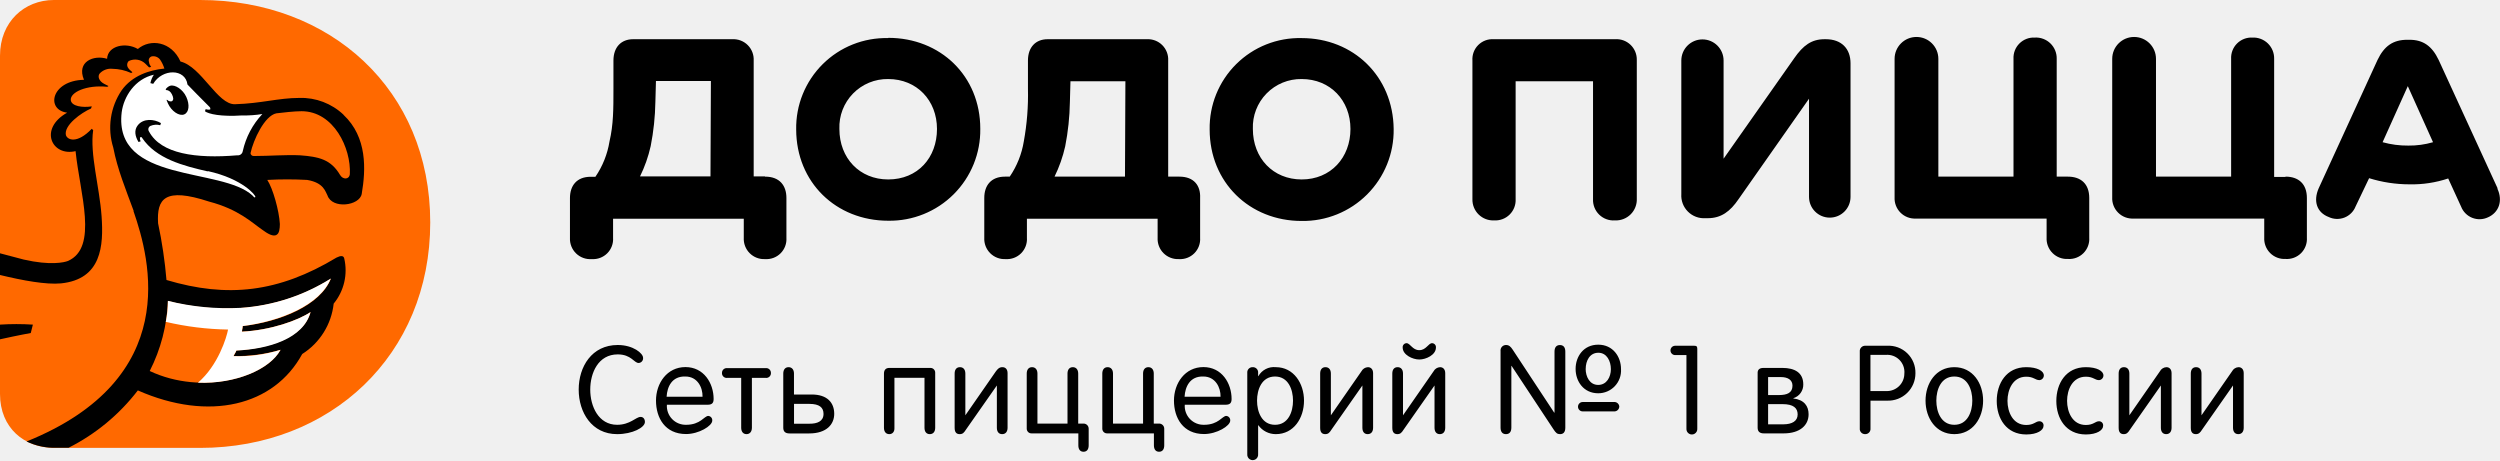
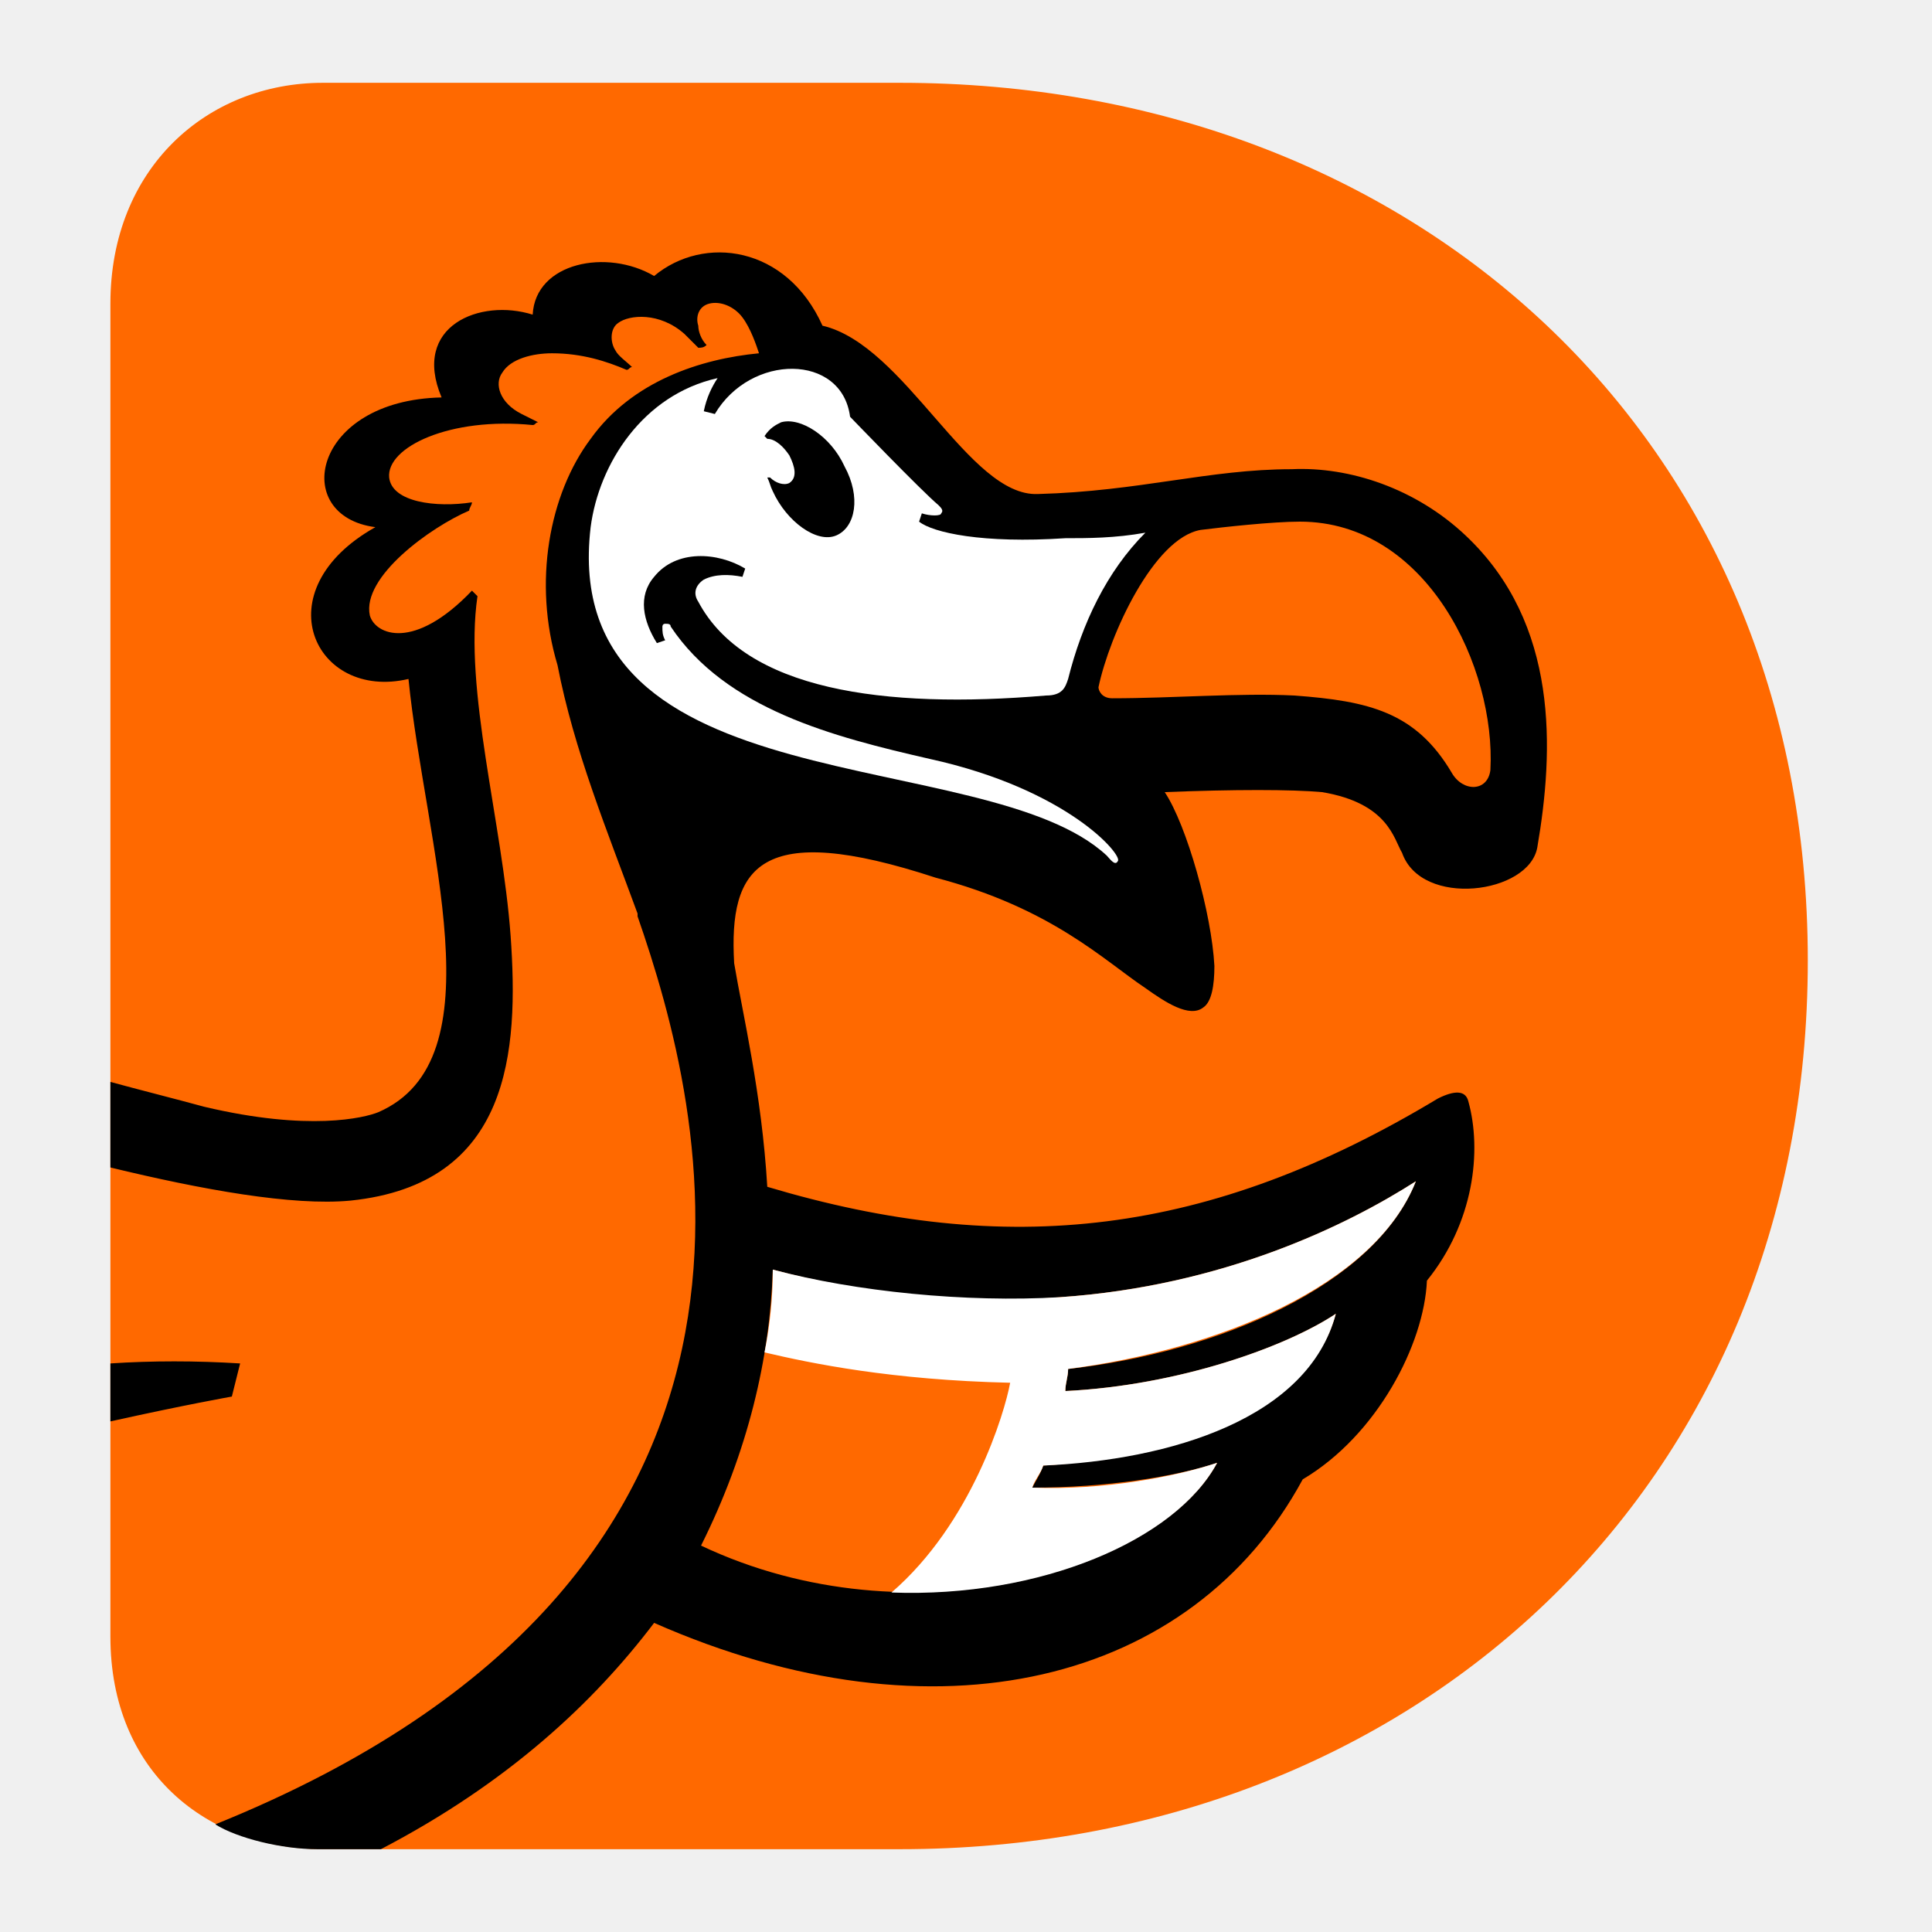
- <svg xmlns="http://www.w3.org/2000/svg" viewBox="0 0 532.32 97.95">
-   <path fill="#ff6900" d="M42.61 0c27.71 0 49 19.07 49 47.37s-21.3 48-49 48H11.47C5.21 95.34 0 91.17 0 83.87v-72C0 4.62 5.21 0 11.47 0z" />
-   <path d="M74.49 37.09c-.15 1.19-1.49 1.19-2.09.15-1.94-3.28-4.47-3.87-8.49-4.17-3-.15-6.55.15-9.83.15a.67.67 0 01-.74-.6c.6-2.83 3-8 5.51-8.49 1.19-.15 3.87-.45 5.36-.45 6.85 0 10.58 7.9 10.28 13.41m-38.73 27a47.71 47.71 0 0015.49 1.49 41.26 41.26 0 0019.22-6.26c-2.24 5.68-10.73 9.21-18.78 10.1 0 .45-.15.74-.15 1.19 6.11-.3 11.92-2.38 14.6-4.17-1.49 5.51-8.94 7.75-15.79 8.19a8.85 8.85 0 01-.6 1.19 34.28 34.28 0 0010-1.34C56.61 80.3 43.2 84.32 31.88 79a35.74 35.74 0 003.87-14.9m37.4-39.67a13.1 13.1 0 00-9.39-3.58c-4.47 0-8.19 1.19-13.71 1.34-3.72.15-7.15-8-11.62-9.09-1.93-4.31-6.43-4.91-9.08-2.67-2.53-1.49-6.41-.74-6.55 2.09-2.83-.89-6.55.6-4.92 4.47-7 .15-8.19 6.41-3.58 7-6.11 3.43-3.28 9.39 1.79 8.19.91 8.94 4.91 20.56-1.64 23.39-.74.3-3.72 1-9.39-.3-1.64-.45-3.43-.89-5.07-1.34v4.62c4.92 1.19 9.83 2.09 13 1.79 8.64-.89 9.09-8 8.64-14.3s-2.53-13.26-1.79-18.32l-.3-.3c-3.13 3.28-5.21 2.38-5.51 1.34-.45-2.09 3.28-4.77 5.36-5.66 0-.15.15-.3.15-.45-1.94.3-4.32 0-4.47-1.34-.15-1.64 3.28-3.28 7.75-2.83.15 0 .15-.15.3-.15l-.89-.45c-1.19-.6-1.49-1.64-1-2.23a3.19 3.19 0 012.68-1 10 10 0 014 .89c.15 0 .15-.15.3-.15-.3-.3-.74-.6-.89-.89a1.13 1.13 0 01.09-1.5 3.11 3.11 0 013.58.6l.74.74a.55.55 0 00.45-.15 1.61 1.61 0 01-.45-1 .89.89 0 01.6-1.19 1.81 1.81 0 011.79.74A7.27 7.27 0 0135 14.6c-3.13.3-6.85 1.49-9.09 4.62a14.2 14.2 0 00-1.79 12.22c.89 4.62 2.68 8.94 4.32 13.41V45C32 55.27 38.88 80.59 5.66 94a13.65 13.65 0 005.51 1.34h3.43a43 43 0 0014.75-12.21c15.2 6.7 29 3.28 35-7.75a14.56 14.56 0 006.7-10.73A11.15 11.15 0 0073.29 55c-.15-.6-.74-.6-1.64-.15-12.36 7.45-23.24 8.64-36.2 4.77a97.9 97.9 0 00-1.79-12.07c-.3-5.21 1.34-7.75 10.88-4.62 6.26 1.64 9.09 4.47 11.32 6 1 .74 2.38 1.64 3.13 1 .45-.3.6-1.19.6-2.23-.15-2.83-1.49-7.6-2.68-9.39a78 78 0 018.49 0c3.58.6 3.87 2.53 4.32 3.28 1 3 6.85 2.23 7.3-.3.89-5.21 1.19-12.07-3.87-16.83M7 69.12a54.89 54.89 0 00-7 0v3.13c4-.89 6.55-1.34 6.55-1.34z" />
-   <path fill="#fff" d="M44.25 36.5c-5.21-1.19-11-2.68-14-7.15 0-.15-.15-.15-.3-.15a.15.15 0 00-.15.15 1.34 1.34 0 00.15.74l-.45.15c-.74-1.19-1-2.53-.15-3.58 1.19-1.49 3.43-1.34 4.92-.45l-.15.45a3.27 3.27 0 00-2.09.15.81.81 0 00-.3 1.19c2.53 4.77 10 5.81 18.77 5.07a1.05 1.05 0 001.19-.89 16.88 16.88 0 014.17-7.9 23.35 23.35 0 01-4.32.3c-4.47.3-7.15-.3-7.9-.89l.15-.45c.45.15 1 .15 1 0s0-.3-.15-.45C43.8 22 39.92 18 39.92 18c-.45-3.43-5.36-3.43-7.3-.15l-.6-.15a5 5 0 01.74-1.79c-4 .89-6.41 4.62-6.85 8-1.79 15.2 21.3 11.62 27.86 17.73.15.15.45.6.6.3s-2.68-3.87-10.13-5.51m-8-18.17c1-.3 2.68.74 3.43 2.38s.6 3.28-.45 3.72-2.72-.67-3.47-2.36c-.15-.3-.15-.45-.3-.74h.15a1 1 0 001 .3c.45-.3.3-.89 0-1.49s-.74-.89-1.19-.89l-.15-.15a2 2 0 01.89-.74M70.46 59.29a41.26 41.26 0 01-19.22 6.26 52.7 52.7 0 01-15.49-1.49 22.74 22.74 0 01-.45 4.47 62 62 0 0013.26 1.64c-.3 1.64-2.09 7.6-6.41 11.32 8 .3 15.34-2.83 17.58-7a30.45 30.45 0 01-10 1.34c.15-.45.45-.74.6-1.19 6.85-.3 14.3-2.53 15.79-8.19-2.68 1.79-8.49 3.87-14.6 4.17 0-.45.15-.74.15-1.19 8-1 16.54-4.47 18.77-10.13" />
-   <path d="M512.81 31a19.74 19.74 0 01-5.49-.72l5.37-11.94 5.37 11.94a18 18 0 01-5.26.72m19 9.08l-12.54-27.31c-1.43-3-3.34-4.3-6.21-4.3h-.48c-3 0-4.9 1.31-6.33 4.3L493.7 40.12c-1.19 2.75-.36 5.14 2.15 6.09a4.21 4.21 0 005.73-2.27l2.87-6a28.8 28.8 0 008.6 1.31 24.34 24.34 0 008.24-1.25l2.75 6a4.21 4.21 0 005.73 2.27c2.27-1 3.22-3.46 2-6.09m-45.15-2.51h-2.39V12.53A4.42 4.42 0 00479.61 8a4.32 4.32 0 00-4.54 4.54v25.07h-16V12.53a4.66 4.66 0 00-9.32 0V42a4.32 4.32 0 004.54 4.54h27.83v4.06a4.32 4.32 0 004.54 4.54 4.26 4.26 0 004.54-4.54v-8.45c0-3-1.79-4.54-4.54-4.54m-46.34 0h-2.39V12.53A4.42 4.42 0 00433.27 8a4.32 4.32 0 00-4.54 4.54v25.07h-16V12.53a4.66 4.66 0 00-9.32 0V42a4.32 4.32 0 004.54 4.54h27.83v4.06a4.32 4.32 0 004.54 4.54 4.26 4.26 0 004.54-4.54v-8.45c0-3-1.79-4.54-4.54-4.54M388.84 8.35h-.36c-2.75 0-4.54 1.31-6.45 4.06L367 33.79v-20.9a4.48 4.48 0 10-9 0v28.43a4.83 4.83 0 005.14 5.14h.48c2.87 0 4.78-1.43 6.57-4.06l15-21.38v20.9a4.42 4.42 0 108.84 0V13.49c0-3.11-1.91-5.14-5.26-5.14m-44.91 0h-25.8a4.26 4.26 0 00-4.54 4.54v29.5a4.42 4.42 0 004.66 4.54 4.32 4.32 0 004.54-4.54V17.31h16.48v25.08a4.36 4.36 0 004.66 4.54 4.45 4.45 0 004.66-4.66v-29.5a4.33 4.33 0 00-4.66-4.42m-66.7 29.86c-6.09 0-10.39-4.54-10.39-10.75a10.24 10.24 0 0110.39-10.63c6.09 0 10.39 4.54 10.39 10.63s-4.18 10.75-10.39 10.75m0-30.1a19.13 19.13 0 00-19.59 19.47c0 11.23 8.48 19.47 19.59 19.47a19.3 19.3 0 0019.59-19.59c-.12-11.23-8.6-19.35-19.59-19.35m-37.62 29.5h-15a29.09 29.09 0 002.27-6.45 53.48 53.48 0 001-9.44l.12-4.42h11.7zm11.59 0h-2.39V12.89a4.32 4.32 0 00-4.54-4.54h-21.14c-2.51 0-4.18 1.67-4.18 4.54v6a55.06 55.06 0 01-.88 11.2 18.58 18.58 0 01-3 7.52h-1c-3 0-4.42 1.91-4.42 4.54v8.48a4.32 4.32 0 004.54 4.54 4.26 4.26 0 004.54-4.54v-4.06h27.83v4.06a4.32 4.32 0 004.51 4.54 4.26 4.26 0 004.54-4.54v-8.48c.12-2.63-1.31-4.54-4.42-4.54m-62 .6c-6.09 0-10.39-4.54-10.39-10.75a10.24 10.24 0 0110.39-10.63c6.09 0 10.39 4.54 10.39 10.63s-4.06 10.75-10.39 10.75m0-30.1a19.13 19.13 0 00-19.59 19.47C169.55 38.81 178 47 189.14 47a19.3 19.3 0 0019.59-19.59c0-11.23-8.48-19.35-19.59-19.35m-37.86 29.5h-15a29.09 29.09 0 002.27-6.45 53.48 53.48 0 001-9.44l.12-4.42h11.7zm11.59 0h-2.39V12.89a4.32 4.32 0 00-4.54-4.54H134.8c-2.51 0-4.18 1.67-4.18 4.54v6c0 4.3 0 7.64-.84 11.23a18.58 18.58 0 01-3 7.52h-1c-3 0-4.42 1.91-4.42 4.54v8.48a4.32 4.32 0 004.64 4.51 4.26 4.26 0 004.54-4.54v-4.06h27.83v4.06a4.32 4.32 0 004.54 4.54 4.26 4.26 0 004.54-4.54v-8.48c0-2.63-1.43-4.54-4.54-4.54M131.4 90.45c2.8 0 4-1.68 5-1.68.55 0 .92.42.92 1.08 0 1.18-2.65 2.59-5.92 2.59-5.4 0-8.18-4.64-8.18-9.49s2.78-9.49 8.31-9.49c3.3 0 5.4 1.78 5.4 2.73a1 1 0 01-.94 1.1c-1 0-1.57-1.83-4.46-1.83-4.14 0-5.85 3.93-5.85 7.5s1.76 7.49 5.72 7.49zM146.1 90.45c3.07 0 3.85-1.89 4.72-1.89a.92.92 0 01.84 1c0 1.13-2.86 2.86-5.58 2.86-4.46 0-6.4-3.43-6.4-7.13s2.36-7.13 6.27-7.13 6 3.43 6 6.79c0 .81-.29 1.23-1.28 1.23H142a4 4 0 004.1 4.27zm-.16-10.28c-2.86-.1-3.88 2.18-4 4.3h7.65c.05-1.99-1.1-4.3-3.64-4.3zM153.73 79.39a1 1 0 011.15-1H163a1 1 0 011.15 1 1 1 0 01-1.15 1.07h-2.9v10.62c0 .84-.45 1.36-1.15 1.36s-1.13-.52-1.13-1.36V80.46h-2.94a1 1 0 01-1.15-1.07zM177.63 88.12c0 2.2-1.6 4.17-5.32 4.17h-4.22c-.89 0-1.31-.42-1.31-1.21V79.54c0-.84.42-1.36 1.13-1.36s1.15.52 1.15 1.36V84h3.77c3.31 0 4.8 1.73 4.8 4.12zm-2.28 0c0-1.36-.89-2.12-3-2.12h-3.28v4.22h3.28c1.65.02 3-.51 3-2.08zM189.35 92.44c-.71 0-1.13-.52-1.13-1.36V79.57c0-.84.42-1.23 1.15-1.23h8.76a1 1 0 011 1v11.74c0 .84-.42 1.36-1.15 1.36s-1.13-.52-1.13-1.36V80.44h-6.4v10.64c.05.84-.4 1.36-1.1 1.36zM204.34 92.44c-.66 0-1.07-.37-1.07-1.34V79.54c0-.87.42-1.36 1.13-1.36s1.15.5 1.15 1.36v8.89l6.5-9.36c.39-.52.73-.89 1.39-.89s1.1.45 1.1 1.28v11.62c0 .84-.42 1.36-1.15 1.36s-1.13-.52-1.13-1.36v-9l-6.61 9.44c-.39.61-.65.92-1.31.92zM218.62 91.29V79.54c0-.84.42-1.36 1.13-1.36s1.15.52 1.15 1.36v10.65h6.4V79.54c0-.84.42-1.36 1.13-1.36s1.15.52 1.15 1.36v10.65h1.1a1.09 1.09 0 011.13 1.13v3.51c0 .89-.42 1.36-1.1 1.36s-1.1-.47-1.1-1.36v-2.55h-9.94a1 1 0 01-1.05-.99zM234.71 91.29V79.54c0-.84.42-1.36 1.13-1.36s1.15.52 1.15 1.36v10.65h6.4V79.54c0-.84.42-1.36 1.13-1.36s1.15.52 1.15 1.36v10.65h1.1a1.09 1.09 0 011.13 1.13v3.51c0 .89-.42 1.36-1.1 1.36s-1.1-.47-1.1-1.36v-2.55h-9.94a1 1 0 01-1.05-.99zM256.39 90.45c3.07 0 3.85-1.89 4.72-1.89a.92.92 0 01.84 1c0 1.13-2.86 2.86-5.58 2.86-4.46 0-6.4-3.43-6.4-7.13s2.36-7.13 6.27-7.13 6 3.43 6 6.79c0 .81-.29 1.23-1.29 1.23h-8.68a4 4 0 004.12 4.27zm-.16-10.28c-2.86-.1-3.88 2.18-4 4.3h7.66c.04-1.99-1.12-4.3-3.66-4.3zM266.74 78.18a1.11 1.11 0 011.15 1.23v.68h.05a3.81 3.81 0 013.72-1.91c3.78 0 6 3.43 6 7.13s-2.18 7.13-6 7.13a4.56 4.56 0 01-3.72-1.89h-.05v6.16a1.16 1.16 0 11-2.31 0v-17.3a1.11 1.11 0 011.16-1.23zm4.75 12.27c2.83 0 3.83-2.78 3.83-5.14s-1-5.14-3.83-5.14-3.83 2.78-3.83 5.14 1 5.14 3.83 5.14zM282.18 92.44c-.66 0-1.08-.37-1.08-1.34V79.54c0-.87.42-1.36 1.13-1.36s1.15.5 1.15 1.36v8.89l6.5-9.36a1.66 1.66 0 011.39-.89c.63 0 1.1.45 1.1 1.28v11.62c0 .84-.42 1.36-1.15 1.36s-1.13-.52-1.13-1.36v-9l-6.61 9.44c-.38.61-.67.92-1.3.92zM297.54 92.44c-.66 0-1.08-.37-1.08-1.34V79.54c0-.87.42-1.36 1.13-1.36s1.15.5 1.15 1.36v8.89l6.5-9.36a1.66 1.66 0 011.39-.89c.63 0 1.1.45 1.1 1.28v11.62c0 .84-.42 1.36-1.15 1.36s-1.13-.52-1.13-1.36v-9l-6.61 9.44c-.39.61-.67.92-1.3.92zm1.94-19.37c.81 0 1.26 1.49 2.73 1.49s1.91-1.49 2.73-1.49a.85.85 0 01.81.94c0 1.55-2.1 2.54-3.54 2.54s-3.54-1-3.54-2.54a.85.85 0 01.81-.94zM332.16 92.44c-.6 0-.89-.29-1.36-1l-8.94-13.53h-.05v13.14c0 .92-.42 1.39-1.15 1.39s-1.15-.47-1.15-1.39V74.77a1.16 1.16 0 011.15-1.31c.66 0 1 .34 1.44 1l8.83 13.4h.07v-13c0-.92.42-1.39 1.15-1.39s1.15.47 1.15 1.39v16.22c-.01 1.02-.48 1.36-1.14 1.36zm13-13.84a4.85 4.85 0 01-4.85 5.14c-3.12 0-4.82-2.54-4.82-5.19s1.7-5.16 4.82-5.16 4.85 2.54 4.85 5.21zm-.37 8a1.06 1.06 0 01-1.15 1H337a1 1 0 110-2h6.61a1.06 1.06 0 011.19 1.05zm-7.16-8.1c0 1.73.87 3.46 2.67 3.46s2.7-1.68 2.7-3.36-.84-3.49-2.67-3.49-2.69 1.71-2.69 3.44zM355.69 74.62a1 1 0 011-1h4c.45 0 .71.05.71.63v17a1.16 1.16 0 11-2.31 0V75.61h-2.41a1 1 0 01-.99-.99zM375.51 78.34h4c2.62 0 4.46 1 4.46 3.51a3 3 0 01-2.12 2.94v.05c2.33.29 3.25 1.63 3.25 3.38 0 2.31-1.81 4.06-5.32 4.06h-4.22c-.89 0-1.31-.42-1.31-1.21V79.52c-.05-.79.37-1.18 1.26-1.18zm6.16 3.78c0-1.23-1-1.83-2.46-1.83h-2.73v3.83h2.33c1.71-.01 2.86-.46 2.86-2.01zm1.1 6.13c0-1.36-.89-2.2-3.22-2.2h-3.07v4.3h3.28c1.78-.01 3.01-.66 3.01-2.1zM397.11 92.44a1.11 1.11 0 01-1.11-1.23V74.88a1.14 1.14 0 011.23-1.26h4.56a5.72 5.72 0 016.06 5.87 5.81 5.81 0 01-6 5.82h-3.57v5.9a1.11 1.11 0 01-1.17 1.23zm8.39-13a3.66 3.66 0 00-3.93-3.88h-3.3v7.71h3.41a3.72 3.72 0 003.81-3.78zM416.13 78.18c3.93 0 6.13 3.43 6.13 7.13s-2.2 7.13-6.13 7.13S410 89 410 85.31s2.2-7.13 6.13-7.13zm0 12.27c2.83 0 3.83-2.78 3.83-5.14s-1-5.14-3.83-5.14-3.83 2.78-3.83 5.14 1 5.14 3.83 5.14zM431.44 78.18c2.36 0 3.75.81 3.75 1.76a1 1 0 01-.94 1c-.89 0-1.23-.73-2.8-.73-2.86 0-4 2.78-4 5.14s1.13 5.14 4 5.14c1.63 0 2-.79 2.78-.79a.86.86 0 01.89 1c0 .87-1.28 1.81-3.67 1.81-4.25 0-6.29-3.43-6.29-7.13s2.03-7.2 6.28-7.2zM444.13 78.18c2.36 0 3.75.81 3.75 1.76a1 1 0 01-.94 1c-.89 0-1.23-.73-2.8-.73-2.86 0-4 2.78-4 5.14s1.13 5.14 4 5.14c1.63 0 2-.79 2.78-.79a.86.86 0 01.89 1c0 .87-1.28 1.81-3.67 1.81-4.25 0-6.29-3.43-6.29-7.13s2.03-7.2 6.28-7.2zM452.2 92.44c-.66 0-1.08-.37-1.08-1.34V79.54c0-.87.42-1.36 1.13-1.36s1.15.5 1.15 1.36v8.89l6.5-9.36a1.66 1.66 0 011.39-.89c.63 0 1.1.45 1.1 1.28v11.62c0 .84-.42 1.36-1.15 1.36s-1.13-.52-1.13-1.36v-9l-6.61 9.44c-.39.61-.67.92-1.3.92zM467.56 92.44c-.66 0-1.08-.37-1.08-1.34V79.54c0-.87.42-1.36 1.13-1.36s1.15.5 1.15 1.36v8.89l6.5-9.36a1.66 1.66 0 011.39-.89c.63 0 1.1.45 1.1 1.28v11.62c0 .84-.42 1.36-1.15 1.36s-1.13-.52-1.13-1.36v-9l-6.61 9.44c-.39.61-.68.92-1.3.92z">
- 
- </path>
+ <svg xmlns="http://www.w3.org/2000/svg" id="Layer_1" width="40" style="enable-background:new 0 0 70 70;" version="1.1" viewBox="0 0 70 70" x="0px" xml:space="preserve" y="0px">
+   <style type="text/css">
+ 	.st0{fill:#FF6900;}
+ 	.st1{fill:#FFFFFF;}
+ </style>
+   <g>
+     <g>
+       <path class="st0" d="M32.6,3c18.6,0,32.9,12.8,32.9,31.8C65.5,53.9,51.2,67,32.6,67H11.7C7.5,67,4,64.2,4,59.3V11    c0-4.9,3.5-8,7.7-8H32.6z" />
+       <path d="M54,27.9c-0.1,0.8-1,0.8-1.4,0.1c-1.3-2.2-3-2.6-5.7-2.8c-2-0.1-4.4,0.1-6.6,0.1c-0.4,0-0.5-0.3-0.5-0.4    c0.4-1.9,2-5.4,3.7-5.7c0.8-0.1,2.6-0.3,3.6-0.3C51.7,18.9,54.2,24.2,54,27.9 M28,46c2.9,0.8,7,1.3,10.4,1    c5.9-0.4,10.4-2.6,12.9-4.2c-1.5,3.8-7.2,6.2-12.6,6.8c0,0.3-0.1,0.5-0.1,0.8c4.1-0.2,8-1.6,9.8-2.8c-1,3.7-6,5.2-10.6,5.5    c-0.1,0.3-0.3,0.6-0.4,0.8c2.7,0,5.2-0.4,6.7-0.9C42,56.9,33,59.6,25.4,56C27.1,52.6,27.9,49.2,28,46 M53.1,19.4    c-1.8-1.7-4.2-2.5-6.3-2.4c-3,0-5.5,0.8-9.2,0.9c-2.5,0.1-4.8-5.4-7.8-6.1c-1.3-2.9-4.3-3.3-6.1-1.8c-1.7-1-4.3-0.5-4.4,1.4    c-1.9-0.6-4.4,0.4-3.3,3c-4.7,0.1-5.5,4.3-2.4,4.7c-4.1,2.3-2.2,6.3,1.2,5.5c0.6,6,3.3,13.8-1.1,15.7c-0.5,0.2-2.5,0.7-6.3-0.2    c-1.1-0.3-2.3-0.6-3.4-0.9v3.1c3.3,0.8,6.6,1.4,8.7,1.2c5.8-0.6,6.1-5.4,5.8-9.6c-0.3-4.1-1.7-8.9-1.2-12.3l-0.2-0.2    c-2.1,2.2-3.5,1.6-3.7,0.9c-0.3-1.4,2.2-3.2,3.6-3.8c0-0.1,0.1-0.2,0.1-0.3c-1.3,0.2-2.9,0-3-0.9c-0.1-1.1,2.2-2.2,5.2-1.9    c0.1,0,0.1-0.1,0.2-0.1c-0.2-0.1-0.4-0.2-0.6-0.3c-0.8-0.4-1-1.1-0.7-1.5c0.3-0.5,1.1-0.7,1.8-0.7c1.1,0,2,0.3,2.7,0.6    c0.1,0,0.1-0.1,0.2-0.1c-0.2-0.2-0.5-0.4-0.6-0.6c-0.2-0.3-0.2-0.8,0.1-1c0.4-0.3,1.5-0.4,2.4,0.4c0.2,0.2,0.4,0.4,0.5,0.5    c0.1,0,0.2,0,0.3-0.1c-0.2-0.2-0.3-0.5-0.3-0.7c-0.1-0.3,0-0.7,0.4-0.8s0.9,0.1,1.2,0.5s0.5,1,0.6,1.3c-2.1,0.2-4.6,1-6.1,3.1l0,0    l0,0c-1.5,2-2.1,5.2-1.2,8.2c0.6,3.1,1.8,6,2.9,9l0,0c0,0,0,0,0,0.1l0,0c2.4,6.9,7,23.9-15.3,32.9c0.8,0.5,2.4,0.9,3.7,0.9h2.3    c4.6-2.4,7.7-5.3,9.9-8.2c10.2,4.5,19.5,2.2,23.5-5.2c2.7-1.6,4.4-4.9,4.5-7.2c1.7-2.1,2-4.7,1.5-6.5c-0.1-0.4-0.5-0.4-1.1-0.1    c-8.3,5-15.6,5.8-24.3,3.2c-0.2-3.4-0.9-6.3-1.2-8.1c-0.2-3.5,0.9-5.2,7.3-3.1c4.2,1.1,6.1,3,7.6,4c0.7,0.5,1.6,1.1,2.1,0.7    c0.3-0.2,0.4-0.8,0.4-1.5c-0.1-1.9-1-5.1-1.8-6.3c2.5-0.1,4.6-0.1,5.7,0c2.4,0.4,2.6,1.7,2.9,2.2c0.7,2,4.6,1.5,4.9-0.2    C56.3,27.2,56.5,22.6,53.1,19.4 M8.7,49.4c-1.6-0.1-3.2-0.1-4.7,0v2.1c2.7-0.6,4.4-0.9,4.4-0.9L8.7,49.4z" />
+       <path class="st1" d="M33.7,27.5c-3.5-0.8-7.4-1.8-9.4-4.8c0-0.1-0.1-0.1-0.2-0.1S24,22.7,24,22.7c0,0.2,0,0.3,0.1,0.5l-0.3,0.1    c-0.5-0.8-0.7-1.7-0.1-2.4c0.8-1,2.3-0.9,3.3-0.3l-0.1,0.3c-0.5-0.1-1-0.1-1.4,0.1c-0.3,0.2-0.4,0.5-0.2,0.8    C27,25,32,25.7,37.9,25.2c0.6,0,0.7-0.3,0.8-0.6c0.5-2,1.4-3.9,2.8-5.3c-1.1,0.2-2.1,0.2-2.9,0.2c-3,0.2-4.8-0.2-5.3-0.6l0.1-0.3    c0.3,0.1,0.7,0.1,0.7,0c0.1-0.1,0-0.2-0.1-0.3c-0.6-0.5-3.2-3.2-3.2-3.2c-0.3-2.3-3.6-2.3-4.9-0.1l-0.4-0.1    c0.1-0.5,0.3-0.9,0.5-1.2c-2.7,0.6-4.3,3.1-4.6,5.4C20.2,29.3,35.7,26.9,40.1,31c0.1,0.1,0.3,0.4,0.4,0.2    C40.7,31,38.7,28.6,33.7,27.5 M28.3,15.3c0.7-0.2,1.8,0.5,2.3,1.6c0.6,1.1,0.4,2.2-0.3,2.5s-1.8-0.5-2.3-1.6    c-0.1-0.2-0.1-0.3-0.2-0.5h0.1c0.2,0.2,0.5,0.3,0.7,0.2c0.3-0.2,0.2-0.6,0-1c-0.2-0.3-0.5-0.6-0.8-0.6l-0.1-0.1    C27.9,15.5,28.1,15.4,28.3,15.3" />
+       <path class="st1" d="M51.3,42.8c-2.5,1.6-7,3.8-12.9,4.2C35,47.2,31,46.8,28,46c0,1-0.1,2-0.3,3c1.7,0.4,4.6,1,8.9,1.1    c-0.2,1.1-1.4,5.1-4.3,7.6c5.4,0.2,10.3-1.9,11.8-4.7c-1.5,0.5-4.1,1-6.7,0.9c0.1-0.3,0.3-0.5,0.4-0.8c4.6-0.2,9.6-1.7,10.6-5.5    c-1.8,1.2-5.7,2.6-9.8,2.8c0-0.3,0.1-0.5,0.1-0.8C44.1,48.9,49.8,46.6,51.3,42.8" />
+     </g>
+   </g>
</svg>
